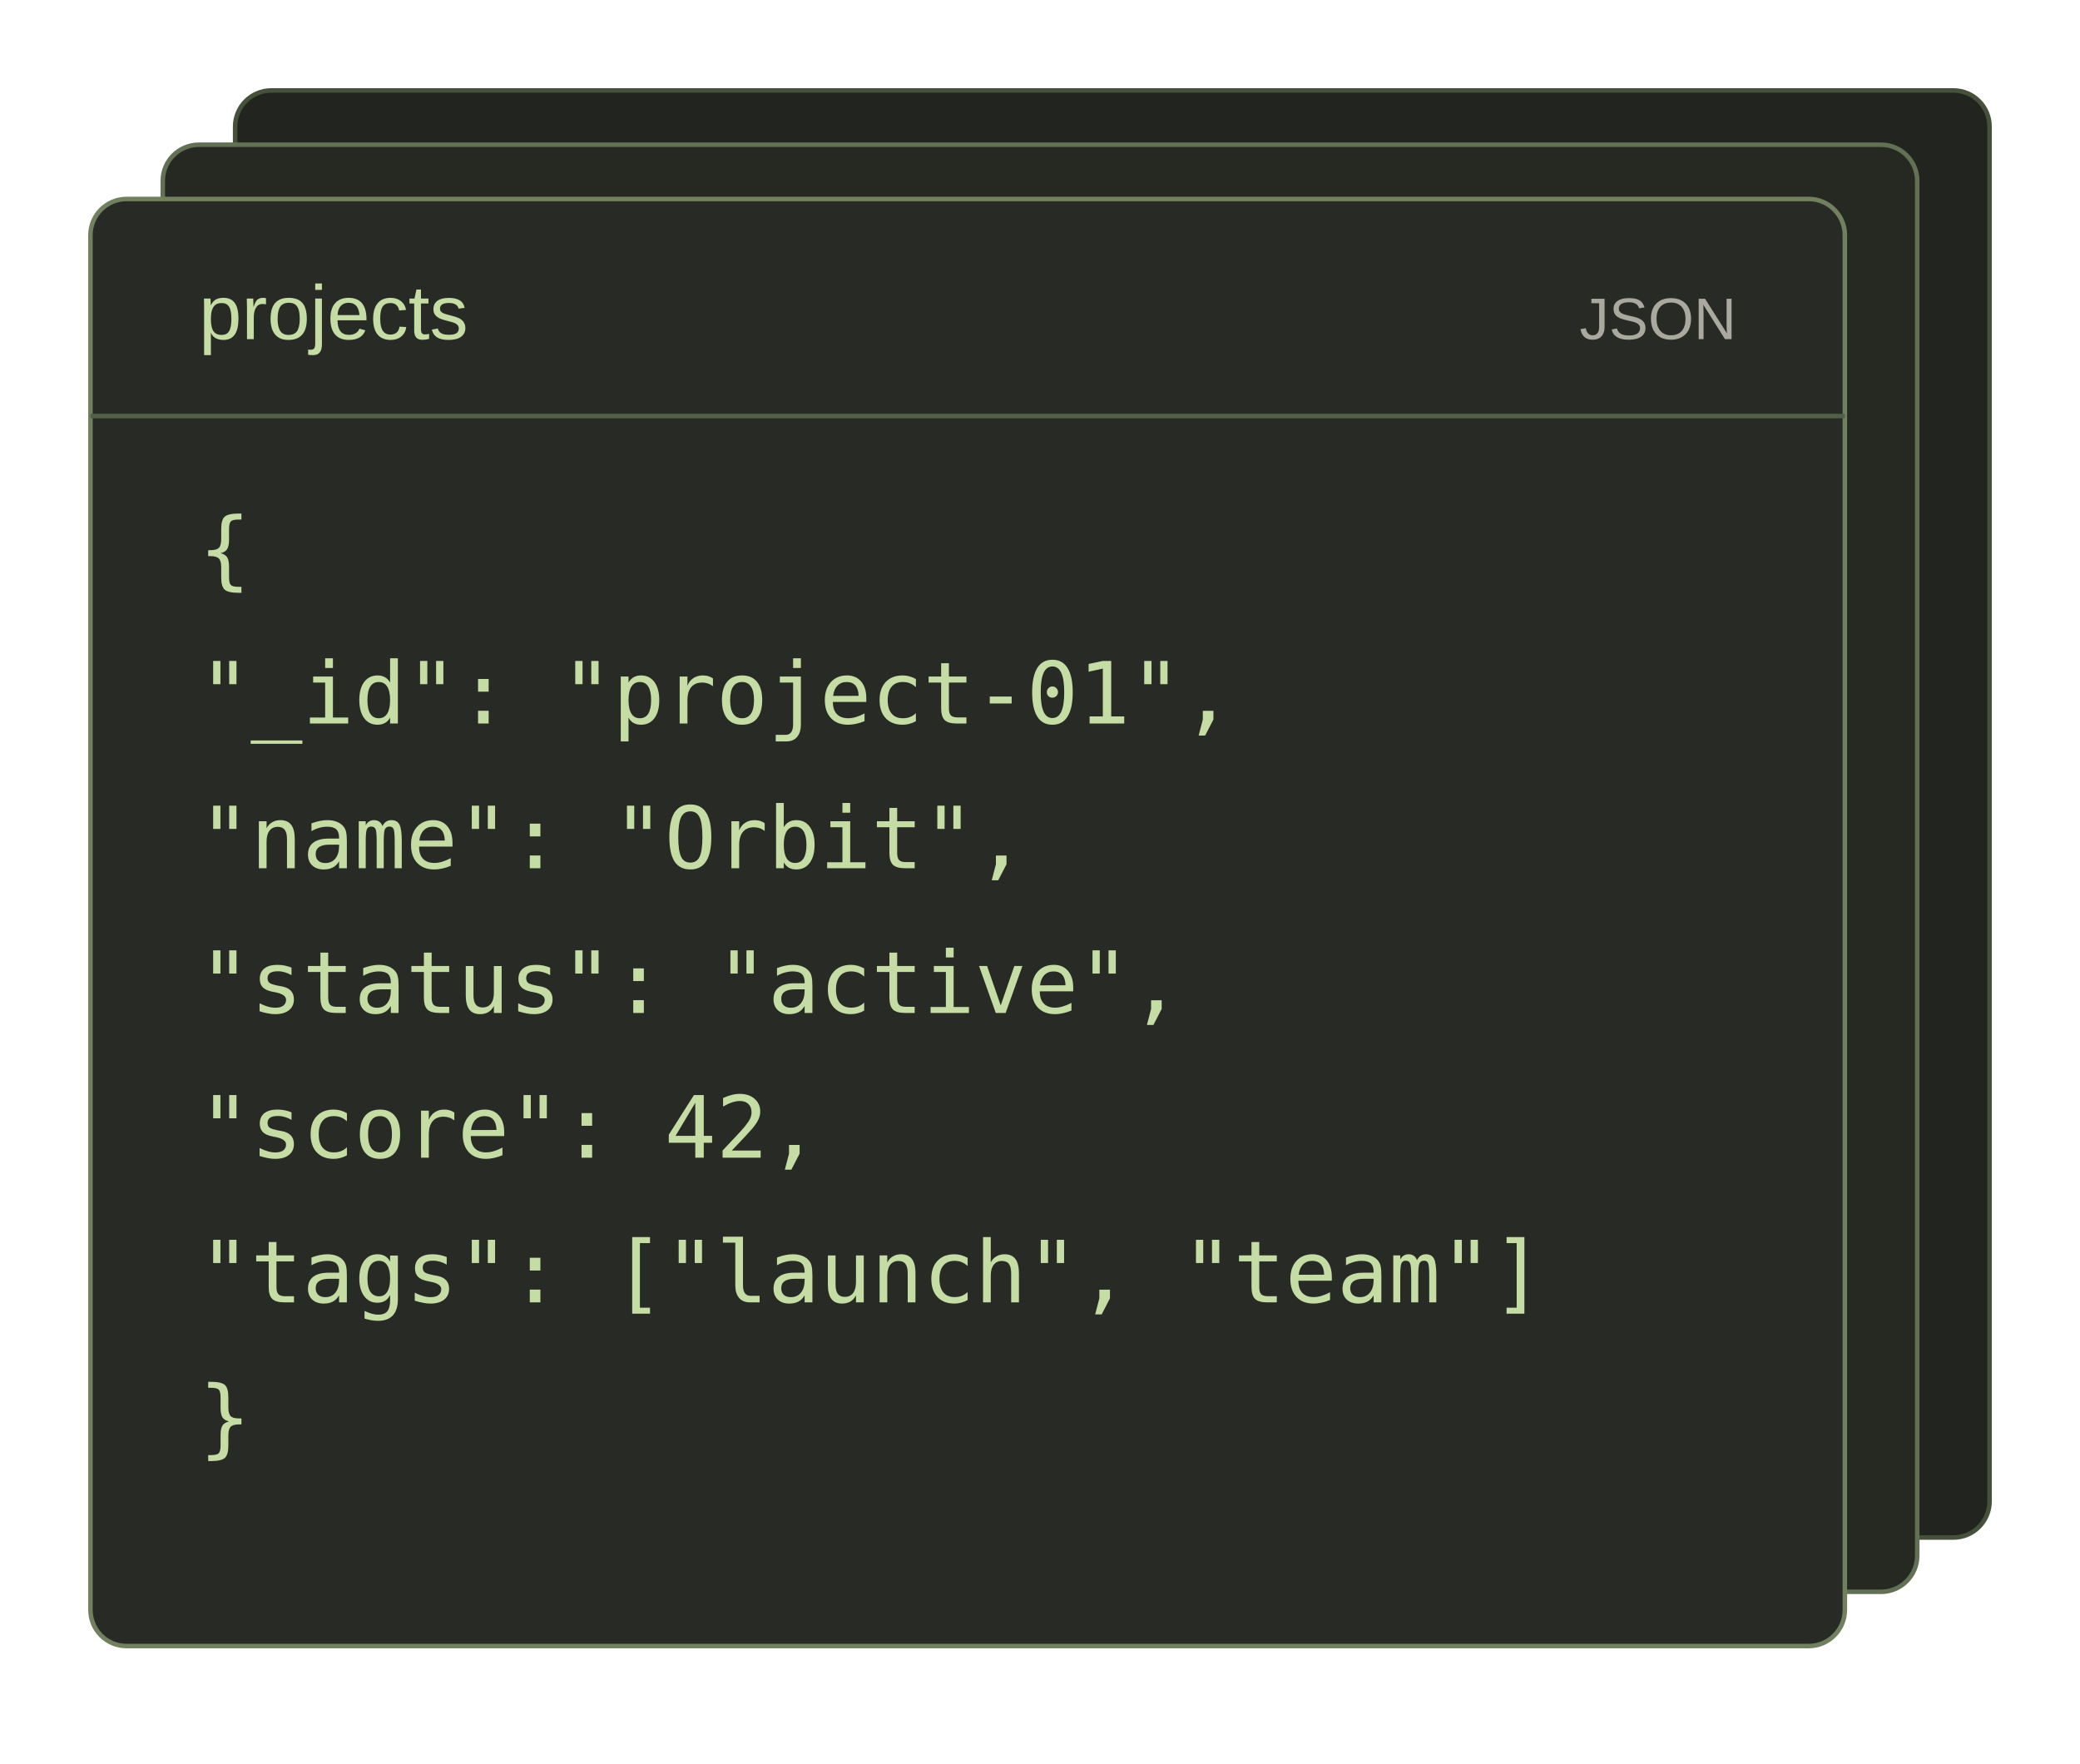
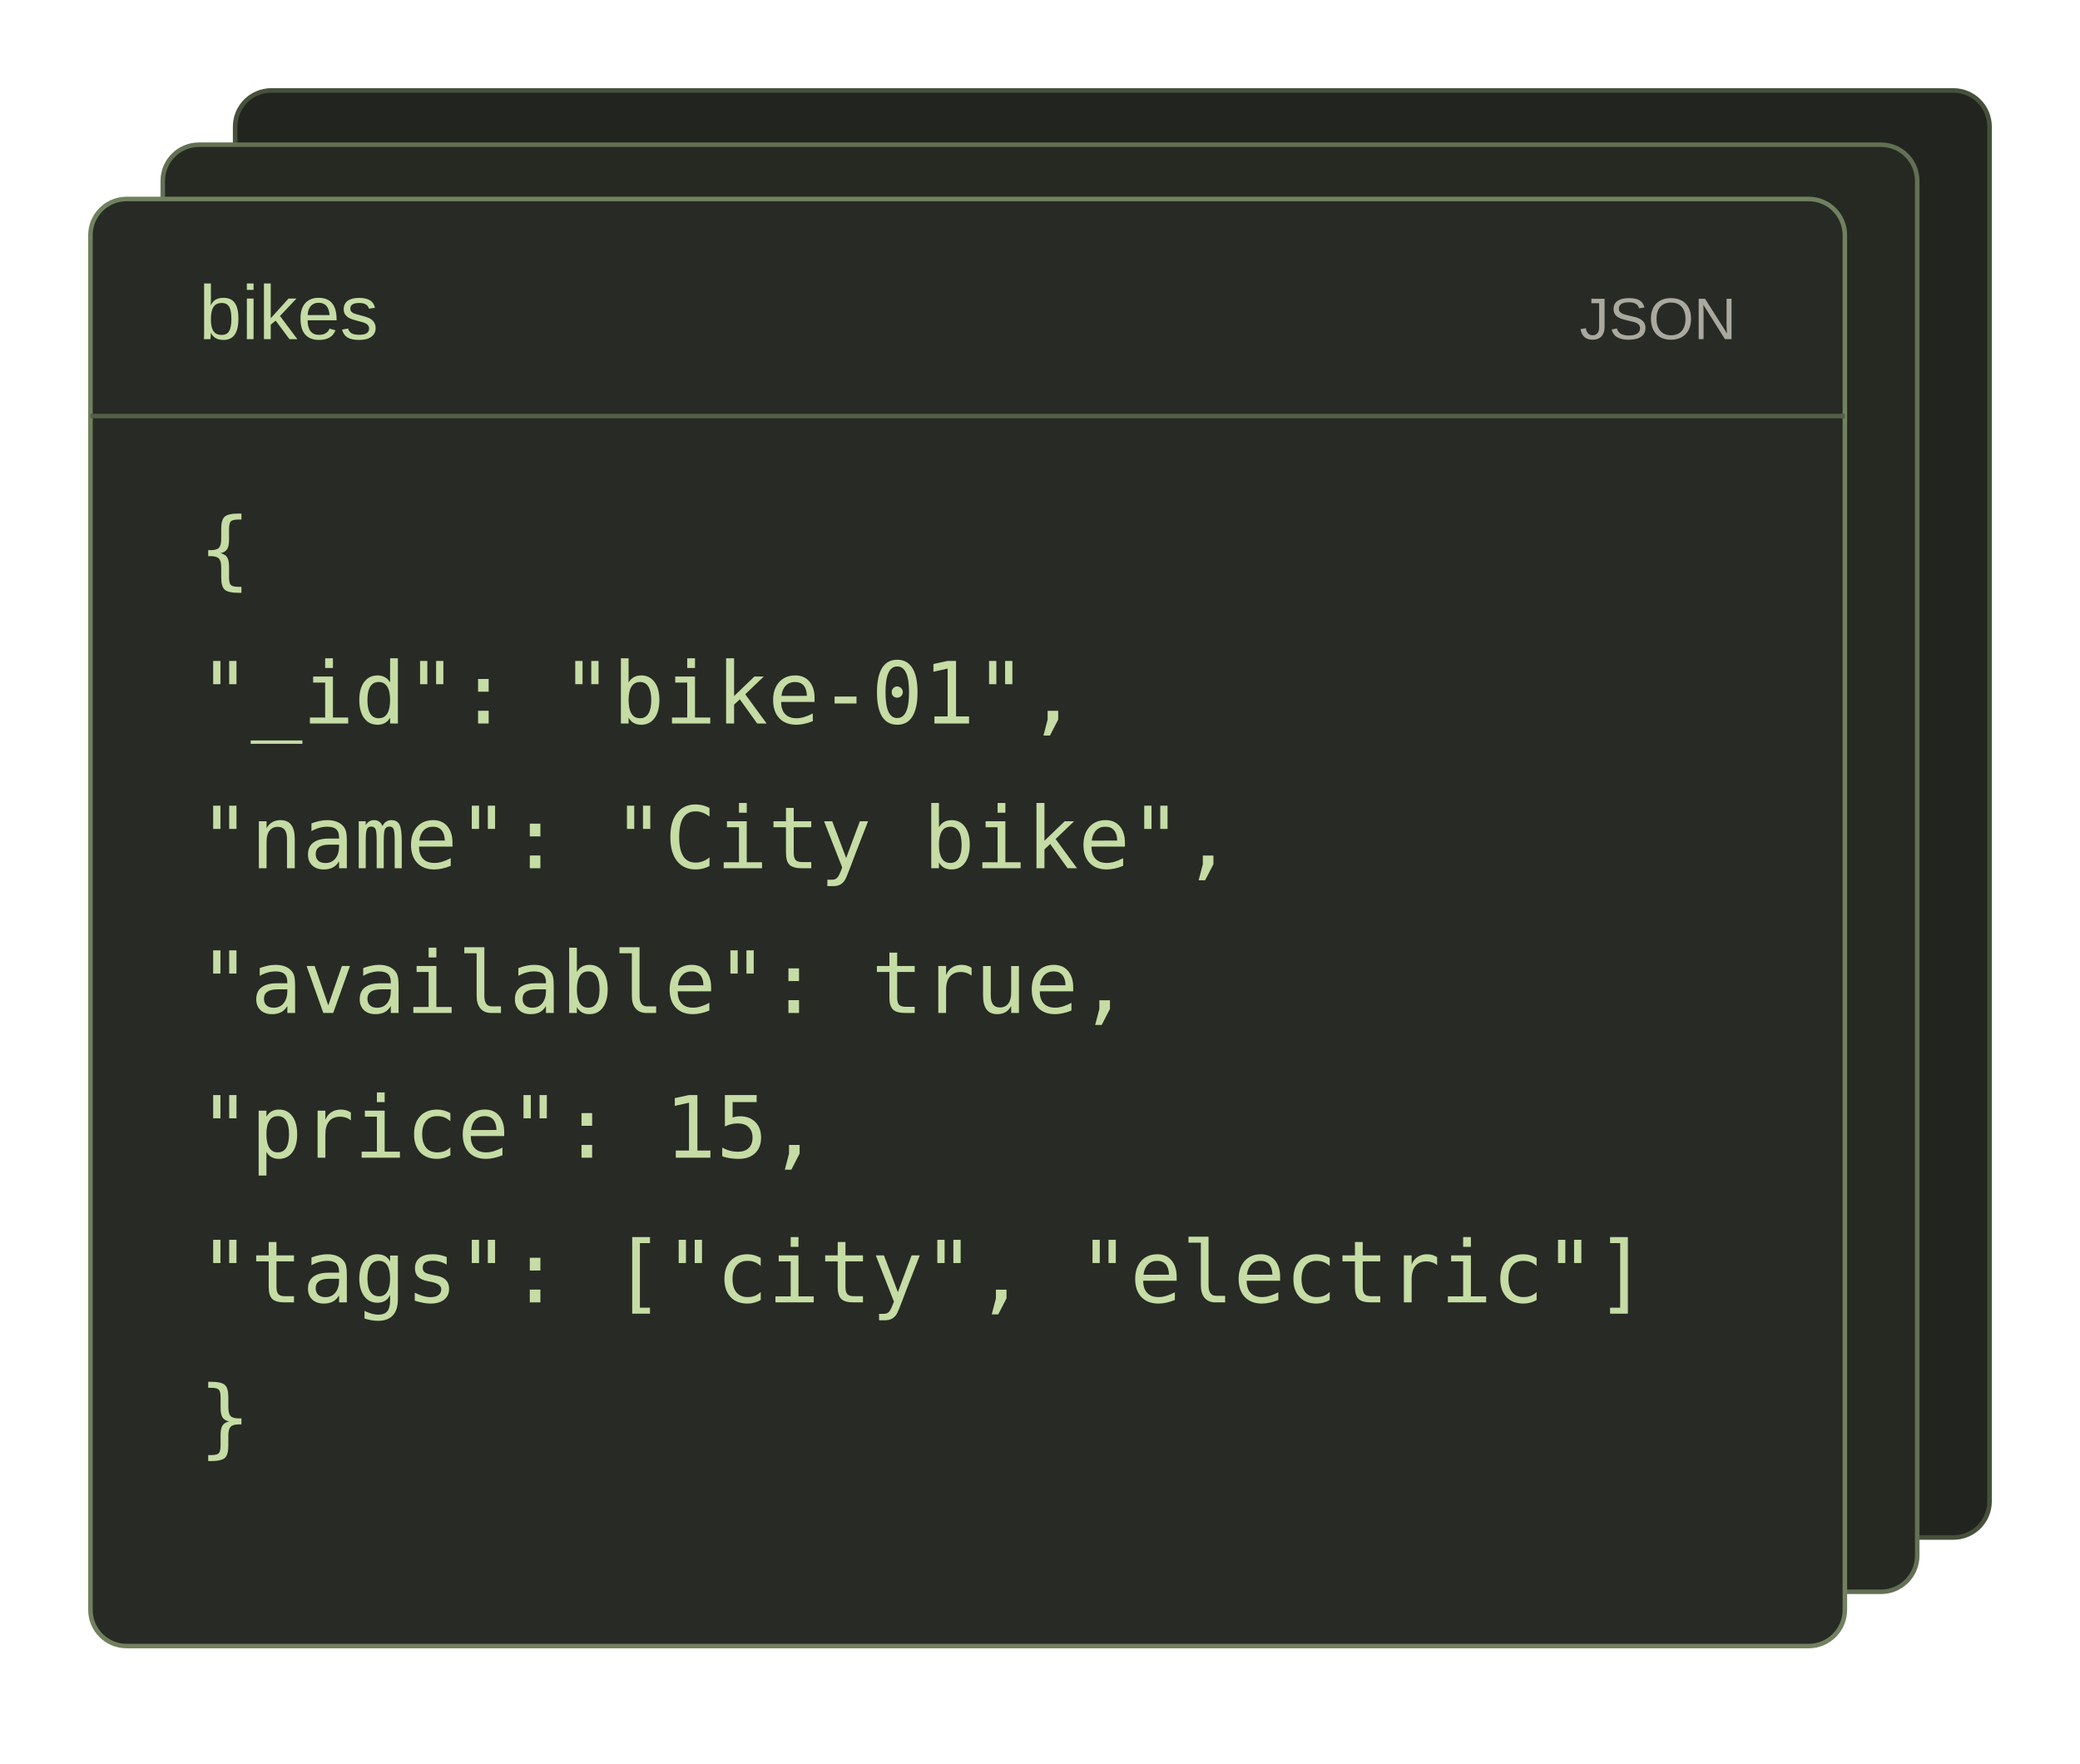
<svg xmlns="http://www.w3.org/2000/svg" viewBox="50 0 460 390" fill="none" font-family="Montserrat, Arial, sans-serif">
  <rect x="102" y="20" width="388" height="320" rx="8" fill="#22251f" stroke="#46513c" />
  <rect x="86" y="32" width="388" height="320" rx="8" fill="#252922" stroke="#627054" />
  <rect x="70" y="44" width="388" height="320" rx="8" fill="#282a25" stroke="#71815f" />
  <path d="M70 92h388" stroke="#526047" />
-   <text x="94" y="75" font-size="17" fill="#c5dca5" data-copy="learn-diagrams.project-collection">projects</text>
+   <text x="94" y="75" font-size="17" fill="#c5dca5" data-copy="learn-diagrams.bike-collection">bikes</text>
  <text x="434" y="75" font-size="13" fill="#aaa99f" text-anchor="end">JSON</text>
  <text x="94" y="128" font-size="19" fill="#c5dca5" font-family="ui-monospace, SFMono-Regular, Consolas, monospace">{</text>
-   <text x="94" y="160" font-size="19" fill="#c5dca5" font-family="ui-monospace, SFMono-Regular, Consolas, monospace" data-copy="learn-diagrams.object-id">  "_id": "project-01",</text>
-   <text x="94" y="192" font-size="19" fill="#c5dca5" font-family="ui-monospace, SFMono-Regular, Consolas, monospace" data-copy="learn-diagrams.object-name">  "name": "Orbit",</text>
-   <text x="94" y="224" font-size="19" fill="#c5dca5" font-family="ui-monospace, SFMono-Regular, Consolas, monospace" data-copy="learn-diagrams.object-status">  "status": "active",</text>
-   <text x="94" y="256" font-size="19" fill="#c5dca5" font-family="ui-monospace, SFMono-Regular, Consolas, monospace" data-copy="learn-diagrams.object-score">  "score": 42,</text>
-   <text x="94" y="288" font-size="19" fill="#c5dca5" font-family="ui-monospace, SFMono-Regular, Consolas, monospace" data-copy="learn-diagrams.object-tags">  "tags": ["launch", "team"]</text>
+   <text x="94" y="160" font-size="19" fill="#c5dca5" font-family="ui-monospace, SFMono-Regular, Consolas, monospace" data-copy="learn-diagrams.object-id">  "_id": "bike-01",</text>
+   <text x="94" y="192" font-size="19" fill="#c5dca5" font-family="ui-monospace, SFMono-Regular, Consolas, monospace" data-copy="learn-diagrams.object-name">  "name": "City bike",</text>
+   <text x="94" y="224" font-size="19" fill="#c5dca5" font-family="ui-monospace, SFMono-Regular, Consolas, monospace" data-copy="learn-diagrams.object-available">  "available": true,</text>
+   <text x="94" y="256" font-size="19" fill="#c5dca5" font-family="ui-monospace, SFMono-Regular, Consolas, monospace" data-copy="learn-diagrams.object-price">  "price": 15,</text>
+   <text x="94" y="288" font-size="19" fill="#c5dca5" font-family="ui-monospace, SFMono-Regular, Consolas, monospace" data-copy="learn-diagrams.object-tags">  "tags": ["city", "electric"]</text>
  <text x="94" y="320" font-size="19" fill="#c5dca5" font-family="ui-monospace, SFMono-Regular, Consolas, monospace">}</text>
</svg>
